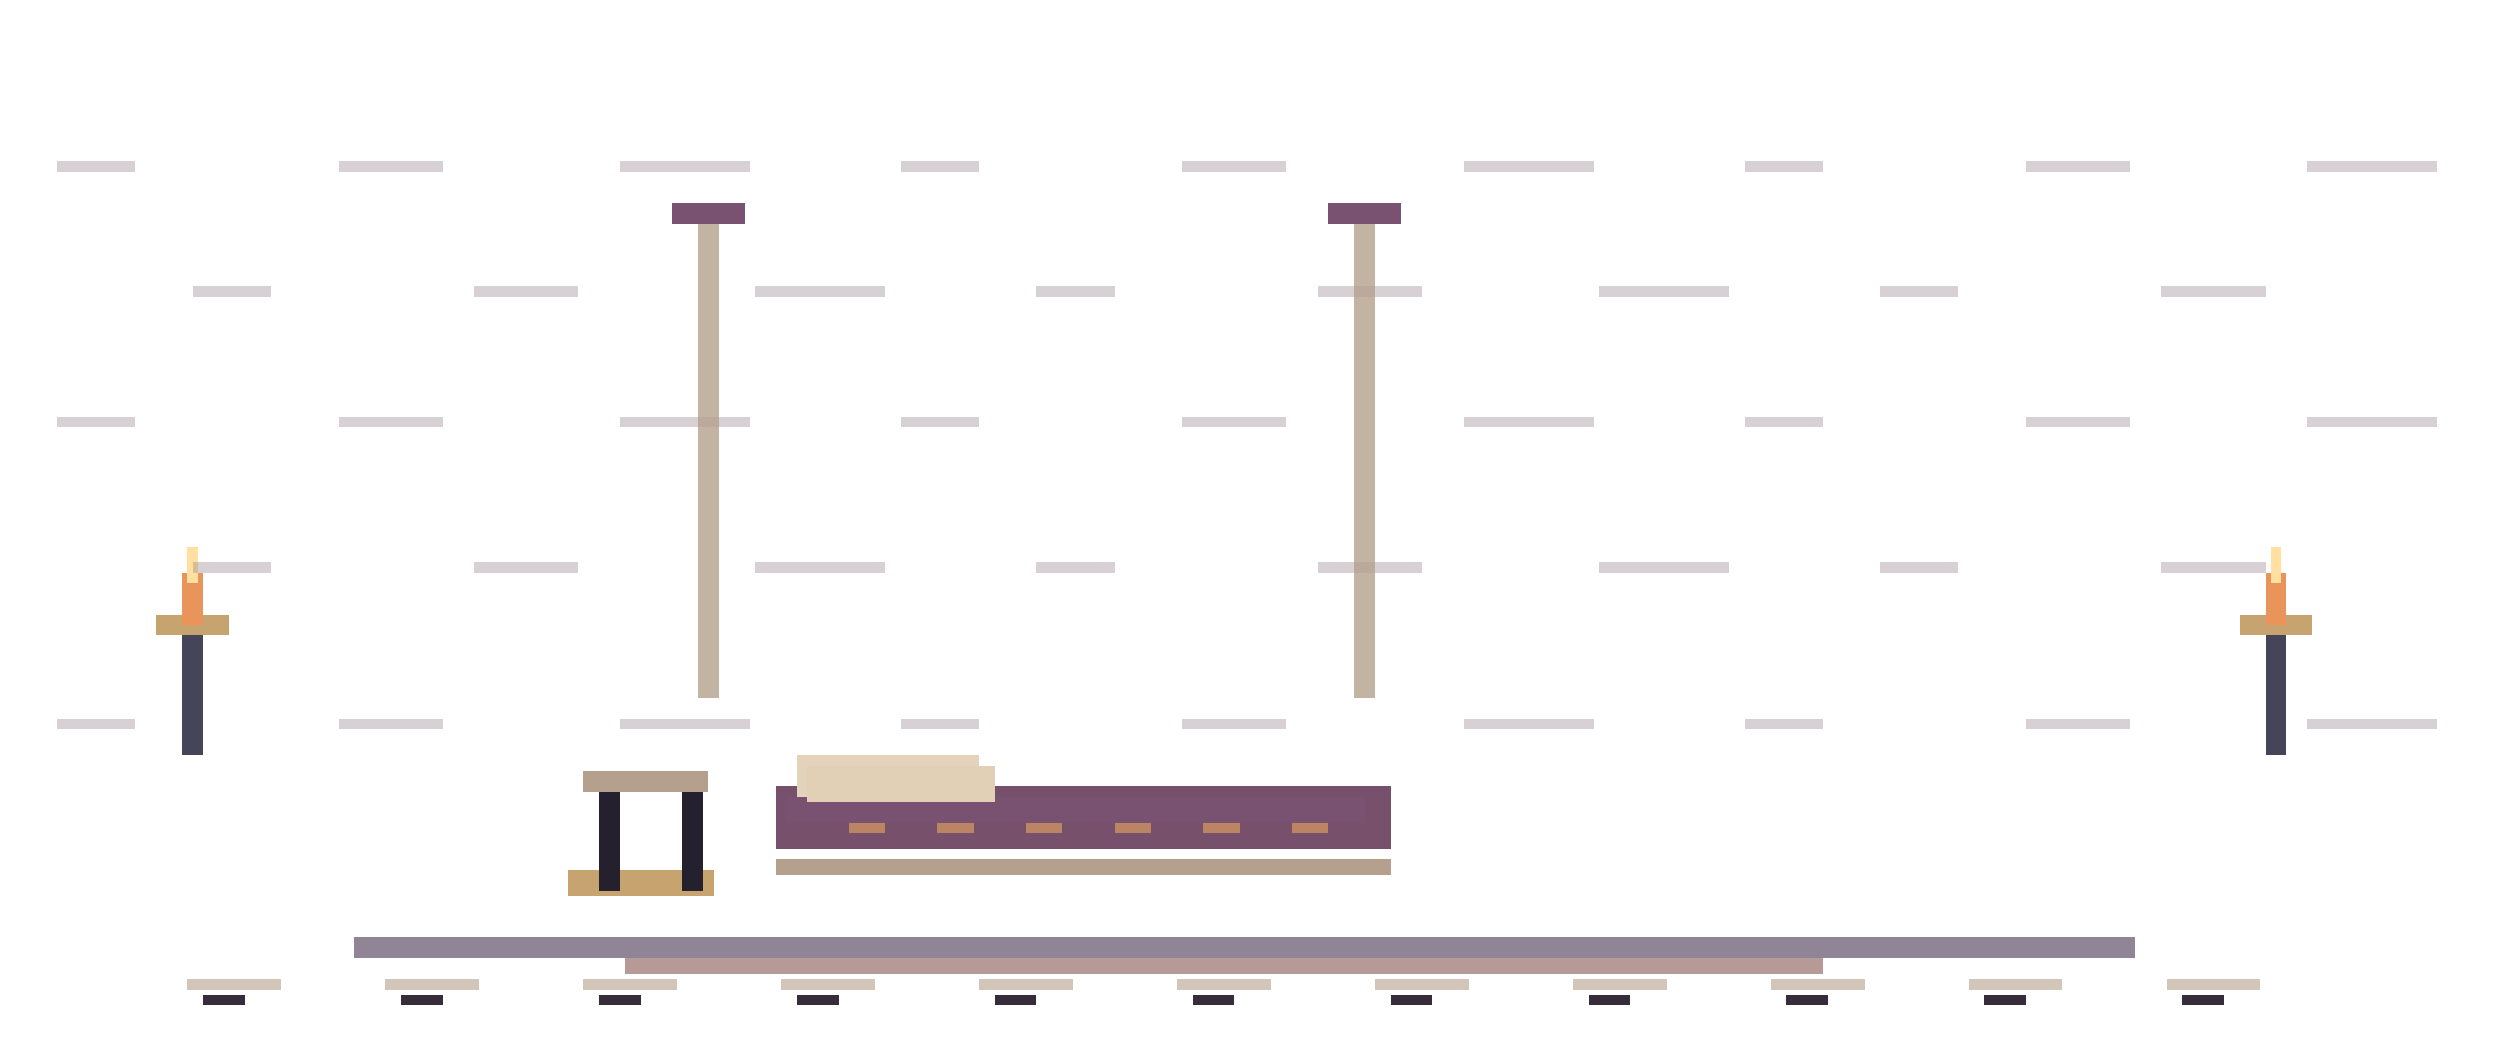
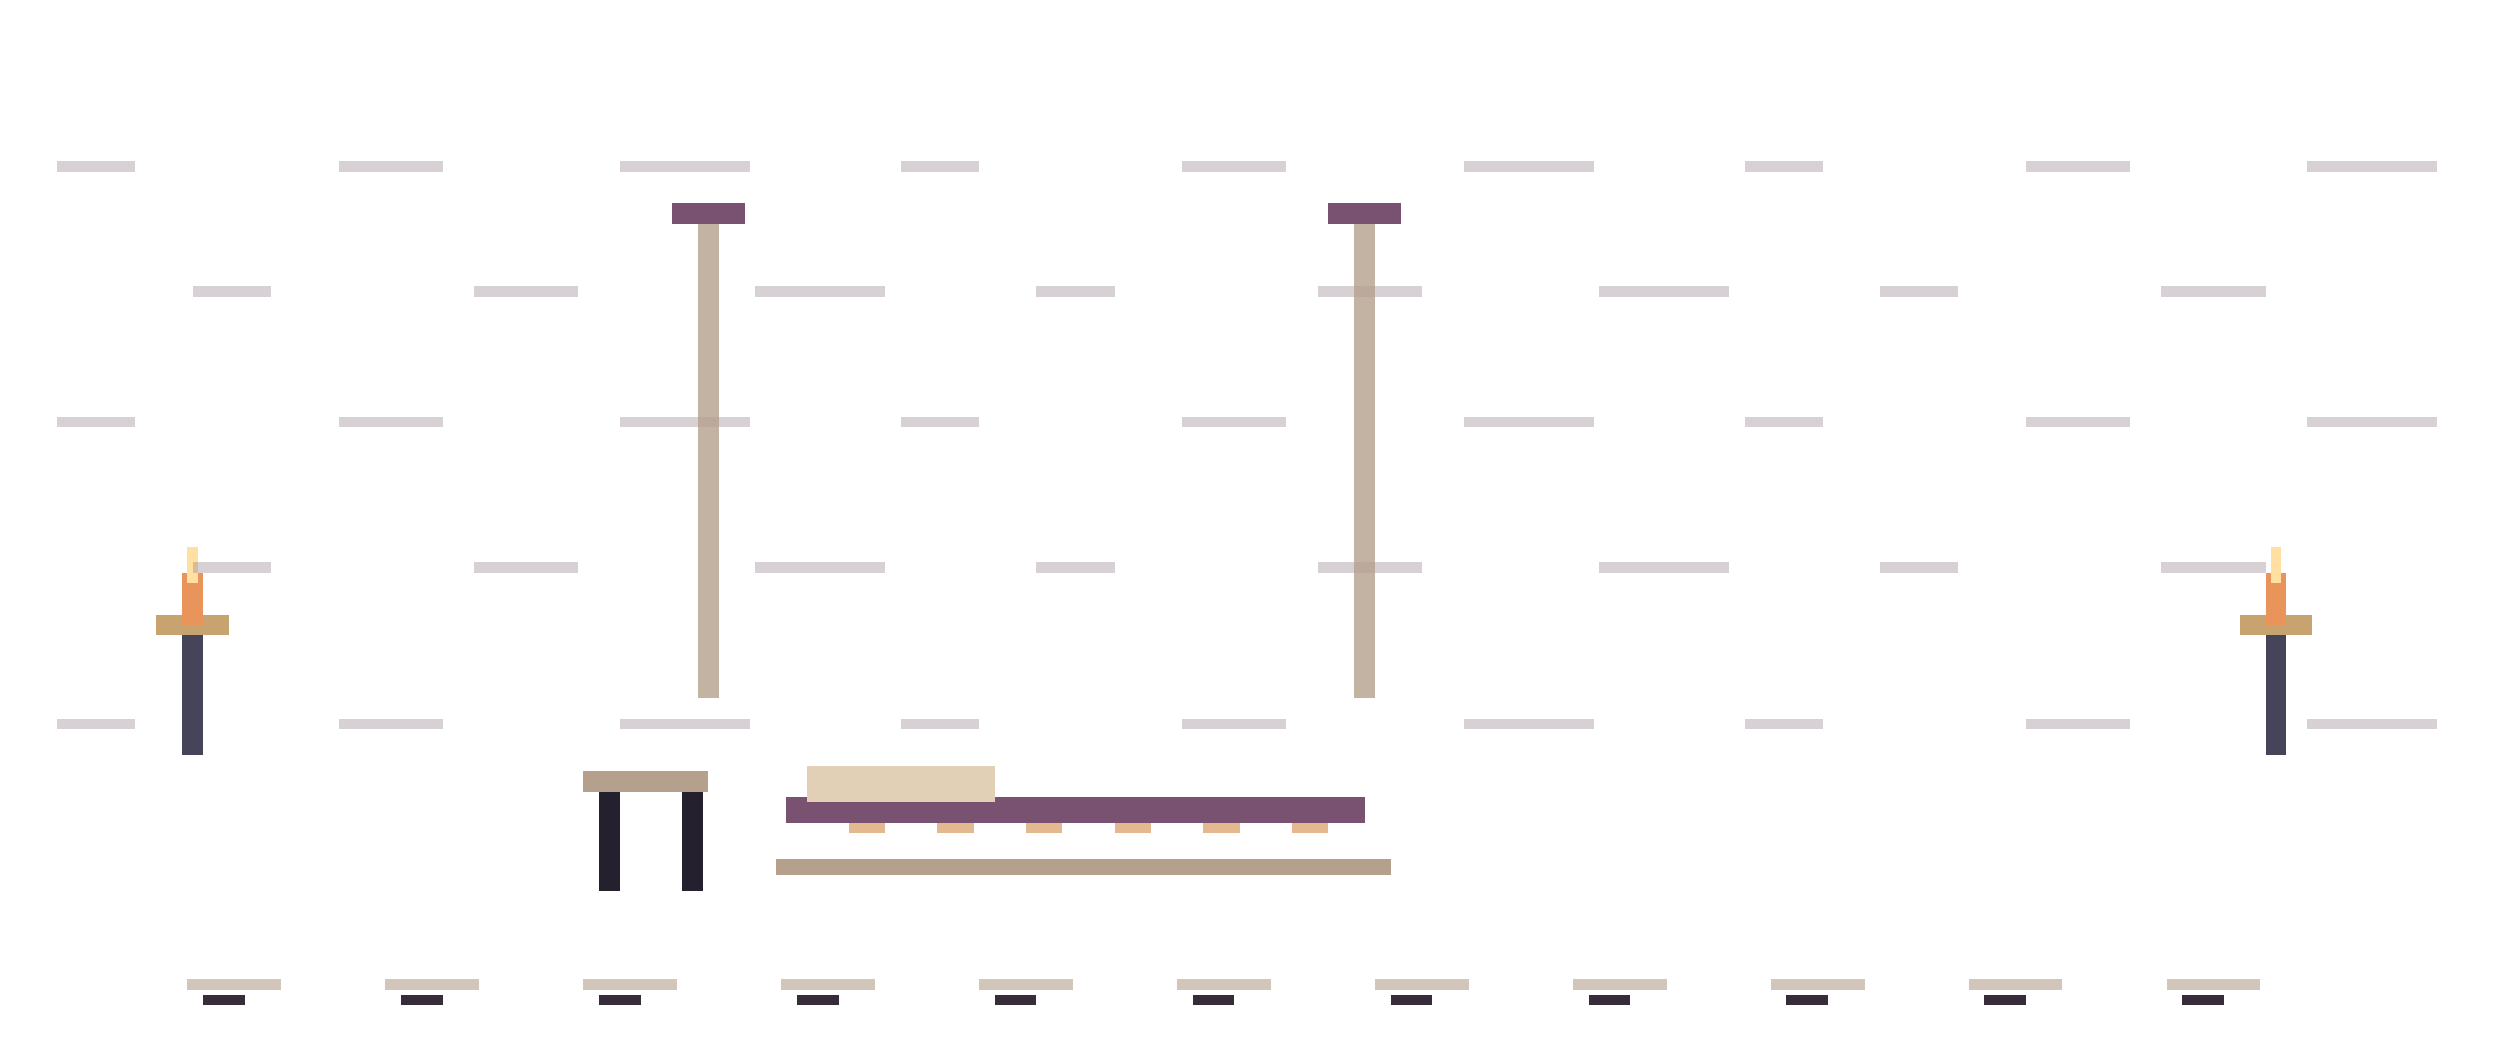
<svg xmlns="http://www.w3.org/2000/svg" viewBox="0 0 480 200" shape-rendering="crispEdges">
-   <rect x="68" y="180" width="342" height="4" fill="#74677c" opacity=".8" />
-   <rect x="120" y="184" width="230" height="3" fill="#966f6b" opacity=".7" />
-   <rect x="149" y="151" width="118" height="12" fill="#77506c" />
-   <rect x="153" y="145" width="35" height="8" fill="#e3d3ba" />
-   <rect x="109" y="167" width="28" height="5" fill="#c7a46f" />
  <rect x="35" y="118" width="4" height="27" fill="#454459" />
  <rect x="30" y="118" width="14" height="4" fill="#c7a46f" />
  <rect x="35" y="110" width="4" height="10" fill="#e9945b" />
  <rect x="36" y="105" width="2" height="7" fill="#ffe0a0" />
  <rect x="435" y="118" width="4" height="27" fill="#454459" />
  <rect x="430" y="118" width="14" height="4" fill="#c7a46f" />
  <rect x="435" y="110" width="4" height="10" fill="#e9945b" />
  <rect x="436" y="105" width="2" height="7" fill="#ffe0a0" />
  <rect x="11" y="31" width="15" height="2" fill="#8b7583" opacity=".34" />
  <rect x="65" y="31" width="20" height="2" fill="#8b7583" opacity=".34" />
  <rect x="119" y="31" width="25" height="2" fill="#8b7583" opacity=".34" />
  <rect x="173" y="31" width="15" height="2" fill="#8b7583" opacity=".34" />
  <rect x="227" y="31" width="20" height="2" fill="#8b7583" opacity=".34" />
  <rect x="281" y="31" width="25" height="2" fill="#8b7583" opacity=".34" />
  <rect x="335" y="31" width="15" height="2" fill="#8b7583" opacity=".34" />
  <rect x="389" y="31" width="20" height="2" fill="#8b7583" opacity=".34" />
  <rect x="443" y="31" width="25" height="2" fill="#8b7583" opacity=".34" />
  <rect x="37" y="55" width="15" height="2" fill="#8b7583" opacity=".34" />
  <rect x="91" y="55" width="20" height="2" fill="#8b7583" opacity=".34" />
  <rect x="145" y="55" width="25" height="2" fill="#8b7583" opacity=".34" />
  <rect x="199" y="55" width="15" height="2" fill="#8b7583" opacity=".34" />
  <rect x="253" y="55" width="20" height="2" fill="#8b7583" opacity=".34" />
  <rect x="307" y="55" width="25" height="2" fill="#8b7583" opacity=".34" />
  <rect x="361" y="55" width="15" height="2" fill="#8b7583" opacity=".34" />
  <rect x="415" y="55" width="20" height="2" fill="#8b7583" opacity=".34" />
  <rect x="11" y="80" width="15" height="2" fill="#8b7583" opacity=".34" />
  <rect x="65" y="80" width="20" height="2" fill="#8b7583" opacity=".34" />
  <rect x="119" y="80" width="25" height="2" fill="#8b7583" opacity=".34" />
  <rect x="173" y="80" width="15" height="2" fill="#8b7583" opacity=".34" />
  <rect x="227" y="80" width="20" height="2" fill="#8b7583" opacity=".34" />
  <rect x="281" y="80" width="25" height="2" fill="#8b7583" opacity=".34" />
  <rect x="335" y="80" width="15" height="2" fill="#8b7583" opacity=".34" />
  <rect x="389" y="80" width="20" height="2" fill="#8b7583" opacity=".34" />
  <rect x="443" y="80" width="25" height="2" fill="#8b7583" opacity=".34" />
  <rect x="37" y="108" width="15" height="2" fill="#8b7583" opacity=".34" />
  <rect x="91" y="108" width="20" height="2" fill="#8b7583" opacity=".34" />
  <rect x="145" y="108" width="25" height="2" fill="#8b7583" opacity=".34" />
  <rect x="199" y="108" width="15" height="2" fill="#8b7583" opacity=".34" />
  <rect x="253" y="108" width="20" height="2" fill="#8b7583" opacity=".34" />
  <rect x="307" y="108" width="25" height="2" fill="#8b7583" opacity=".34" />
  <rect x="361" y="108" width="15" height="2" fill="#8b7583" opacity=".34" />
  <rect x="415" y="108" width="20" height="2" fill="#8b7583" opacity=".34" />
  <rect x="11" y="138" width="15" height="2" fill="#8b7583" opacity=".34" />
  <rect x="65" y="138" width="20" height="2" fill="#8b7583" opacity=".34" />
  <rect x="119" y="138" width="25" height="2" fill="#8b7583" opacity=".34" />
  <rect x="173" y="138" width="15" height="2" fill="#8b7583" opacity=".34" />
  <rect x="227" y="138" width="20" height="2" fill="#8b7583" opacity=".34" />
  <rect x="281" y="138" width="25" height="2" fill="#8b7583" opacity=".34" />
  <rect x="335" y="138" width="15" height="2" fill="#8b7583" opacity=".34" />
  <rect x="389" y="138" width="20" height="2" fill="#8b7583" opacity=".34" />
  <rect x="443" y="138" width="25" height="2" fill="#8b7583" opacity=".34" />
  <rect x="36" y="188" width="18" height="2" fill="#b4a08c" opacity=".6" />
  <rect x="39" y="191" width="8" height="2" fill="#372c39" />
  <rect x="74" y="188" width="18" height="2" fill="#b4a08c" opacity=".6" />
  <rect x="77" y="191" width="8" height="2" fill="#372c39" />
  <rect x="112" y="188" width="18" height="2" fill="#b4a08c" opacity=".6" />
  <rect x="115" y="191" width="8" height="2" fill="#372c39" />
  <rect x="150" y="188" width="18" height="2" fill="#b4a08c" opacity=".6" />
  <rect x="153" y="191" width="8" height="2" fill="#372c39" />
  <rect x="188" y="188" width="18" height="2" fill="#b4a08c" opacity=".6" />
  <rect x="191" y="191" width="8" height="2" fill="#372c39" />
  <rect x="226" y="188" width="18" height="2" fill="#b4a08c" opacity=".6" />
  <rect x="229" y="191" width="8" height="2" fill="#372c39" />
  <rect x="264" y="188" width="18" height="2" fill="#b4a08c" opacity=".6" />
  <rect x="267" y="191" width="8" height="2" fill="#372c39" />
  <rect x="302" y="188" width="18" height="2" fill="#b4a08c" opacity=".6" />
  <rect x="305" y="191" width="8" height="2" fill="#372c39" />
  <rect x="340" y="188" width="18" height="2" fill="#b4a08c" opacity=".6" />
  <rect x="343" y="191" width="8" height="2" fill="#372c39" />
  <rect x="378" y="188" width="18" height="2" fill="#b4a08c" opacity=".6" />
  <rect x="381" y="191" width="8" height="2" fill="#372c39" />
  <rect x="416" y="188" width="18" height="2" fill="#b4a08c" opacity=".6" />
  <rect x="419" y="191" width="8" height="2" fill="#372c39" />
  <rect x="151" y="153" width="111" height="5" fill="#795171" />
  <rect x="155" y="147" width="36" height="7" fill="#e2d0b6" />
  <rect x="149" y="165" width="118" height="3" fill="#b4a08c" />
  <rect x="112" y="148" width="24" height="4" fill="#b4a08c" />
  <rect x="115" y="152" width="4" height="19" fill="#24202d" />
  <rect x="131" y="152" width="4" height="19" fill="#24202d" />
  <rect x="134" y="43" width="4" height="91" fill="#b4a08c" opacity=".8" />
  <rect x="129" y="39" width="14" height="4" fill="#795171" />
  <rect x="260" y="43" width="4" height="91" fill="#b4a08c" opacity=".8" />
  <rect x="255" y="39" width="14" height="4" fill="#795171" />
  <rect x="163" y="158" width="7" height="2" fill="#d99b61" opacity=".7" />
  <rect x="180" y="158" width="7" height="2" fill="#d99b61" opacity=".7" />
  <rect x="197" y="158" width="7" height="2" fill="#d99b61" opacity=".7" />
  <rect x="214" y="158" width="7" height="2" fill="#d99b61" opacity=".7" />
  <rect x="231" y="158" width="7" height="2" fill="#d99b61" opacity=".7" />
  <rect x="248" y="158" width="7" height="2" fill="#d99b61" opacity=".7" />
</svg>
